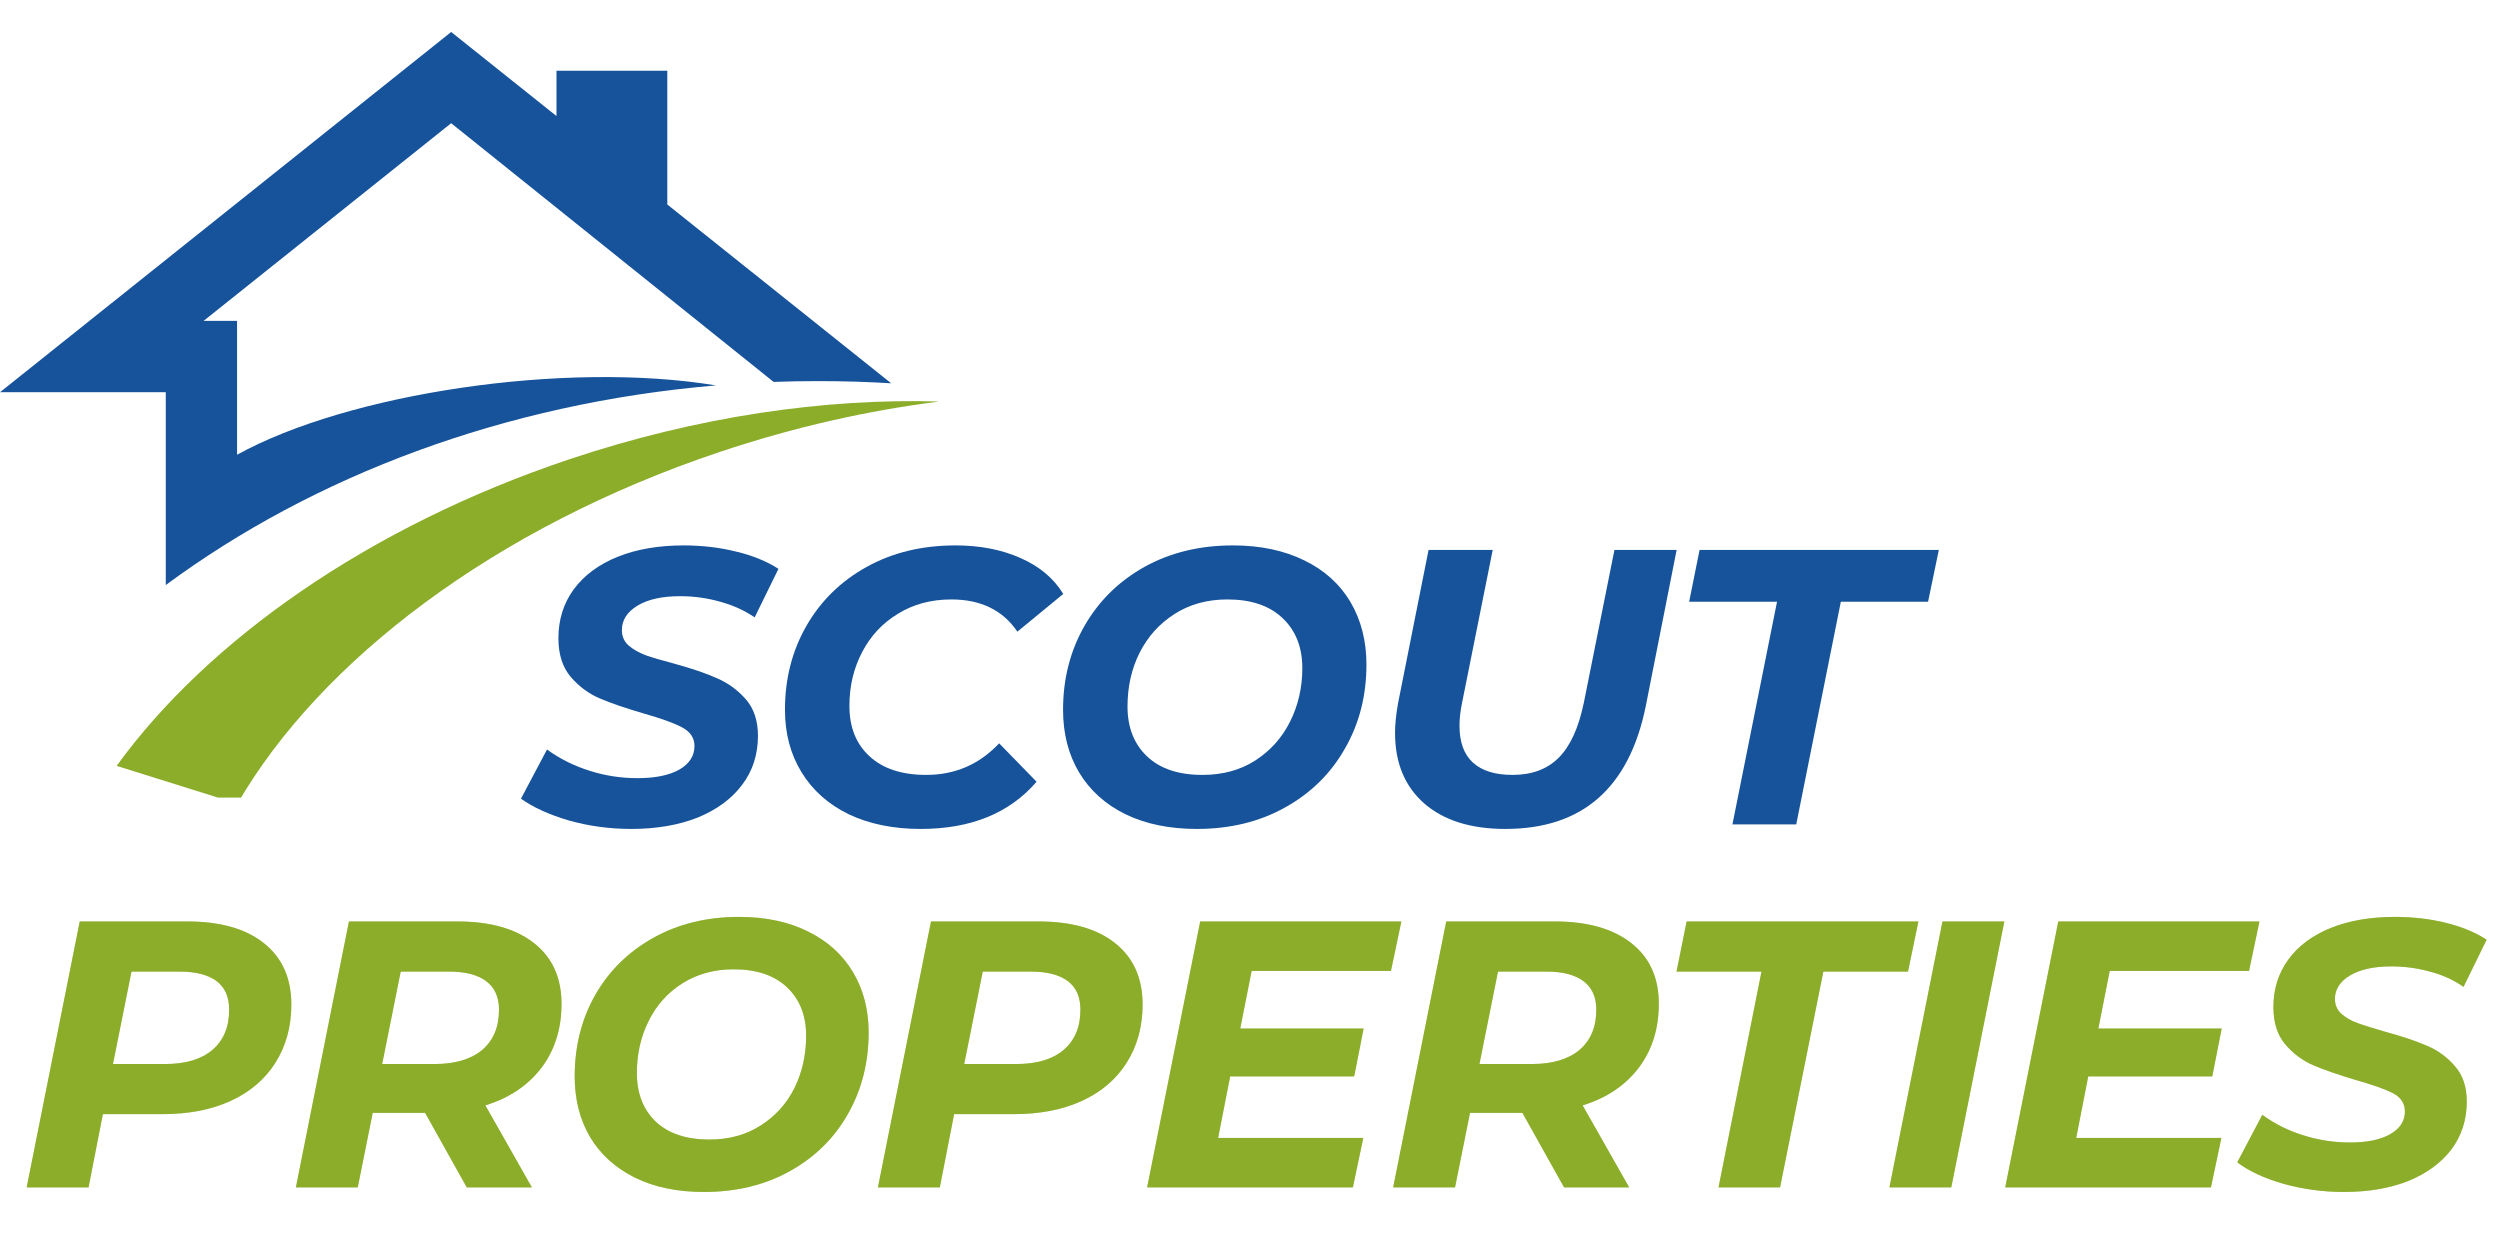
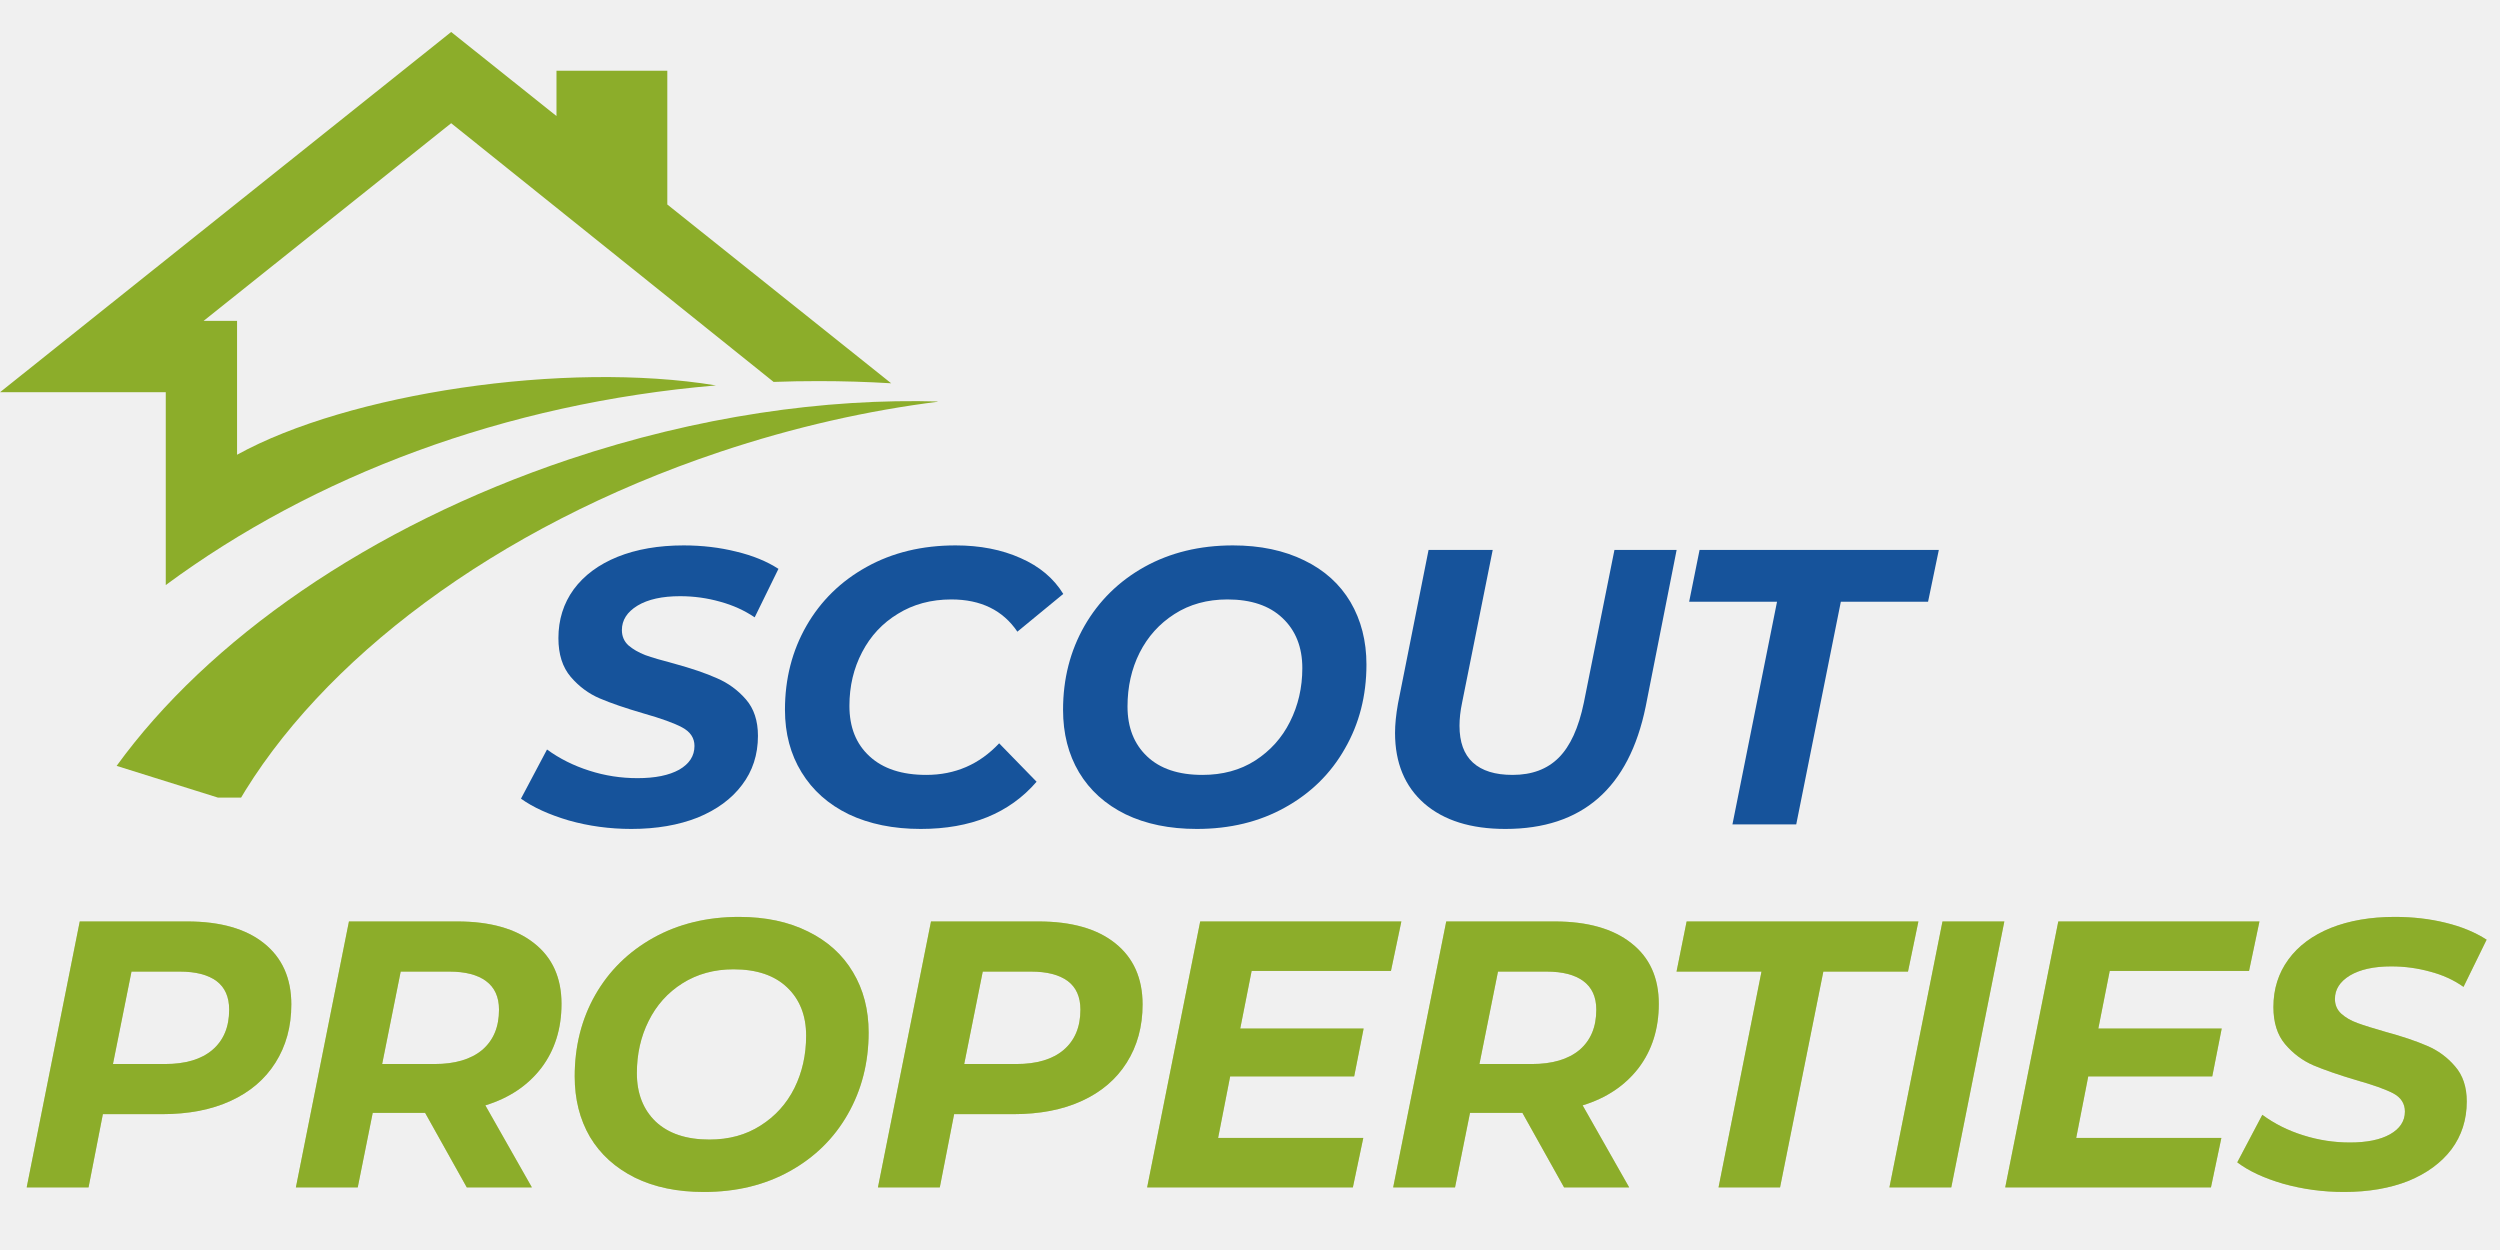
<svg xmlns="http://www.w3.org/2000/svg" width="160" zoomAndPan="magnify" viewBox="0 0 120 60" height="80" preserveAspectRatio="xMidYMid meet" version="1.0">
  <defs>
    <g />
-     <clipPath id="5fe71c7fba">
+     <clipPath id="5b1a5f484c">
      <path d="M 0 1.535 L 43 1.535 L 43 29 L 0 29 Z M 0 1.535 " clip-rule="nonzero" />
    </clipPath>
-     <clipPath id="d67164e457">
+     <clipPath id="5f0d38c44d">
      <path d="M 5 19 L 45 19 L 45 38.285 L 5 38.285 Z M 5 19 " clip-rule="nonzero" />
    </clipPath>
  </defs>
-   <rect x="-12" width="144" fill="#ffffff" y="-6" height="72" fill-opacity="1" />
-   <rect x="-12" width="144" fill="#ffffff" y="-6" height="72" fill-opacity="1" />
-   <g clip-path="url(#5fe71c7fba)">
-     <path fill="#16539b" d="M 21.656 1.535 L 26.711 5.57 L 26.711 3.395 L 32.031 3.395 L 32.031 9.816 L 42.777 18.398 C 41.625 18.328 40.457 18.293 39.281 18.293 C 38.562 18.293 37.844 18.305 37.133 18.332 L 21.656 5.914 L 9.773 15.402 L 11.379 15.402 L 11.379 21.828 C 16.699 18.887 27.117 17.305 34.367 18.5 C 24.219 19.359 15.051 22.84 7.957 28.082 L 7.957 18.824 L 0.004 18.824 Z M 21.656 1.535 " fill-opacity="1" fill-rule="evenodd" />
+   <g clip-path="url(#5b1a5f484c)">
+     <path fill="#8cad2a" d="M 21.656 1.535 L 26.711 5.57 L 26.711 3.395 L 32.031 3.395 L 32.031 9.816 L 42.777 18.398 C 41.625 18.328 40.457 18.293 39.281 18.293 C 38.562 18.293 37.844 18.305 37.133 18.332 L 21.656 5.914 L 9.773 15.402 L 11.379 15.402 L 11.379 21.828 C 16.699 18.887 27.117 17.305 34.367 18.5 C 24.219 19.359 15.051 22.84 7.957 28.082 L 7.957 18.824 L 0.004 18.824 Z M 21.656 1.535 " fill-opacity="1" fill-rule="evenodd" />
  </g>
-   <g clip-path="url(#d67164e457)">
+   <g clip-path="url(#5f0d38c44d)">
    <path fill="#8cad2a" d="M 27.348 22.039 C 33.48 19.988 39.586 19.109 45.102 19.273 C 41.668 19.699 38.117 20.5 34.555 21.691 C 23.734 25.312 15.355 31.73 11.398 38.578 L 5.598 36.762 C 9.957 30.75 17.68 25.277 27.348 22.039 Z M 27.348 22.039 " fill-opacity="1" fill-rule="evenodd" />
  </g>
  <g fill="#16539b" fill-opacity="1">
    <g transform="translate(25.16274, 39.57026)">
      <g>
        <path d="M 5.141 0.219 C 4.098 0.219 3.098 0.082 2.141 -0.188 C 1.191 -0.469 0.426 -0.816 -0.156 -1.234 L 1.094 -3.594 C 1.695 -3.156 2.375 -2.816 3.125 -2.578 C 3.875 -2.336 4.645 -2.219 5.438 -2.219 C 6.281 -2.219 6.945 -2.352 7.438 -2.625 C 7.926 -2.906 8.172 -3.285 8.172 -3.766 C 8.172 -4.148 7.973 -4.445 7.578 -4.656 C 7.191 -4.863 6.57 -5.086 5.719 -5.328 C 4.863 -5.578 4.164 -5.816 3.625 -6.047 C 3.094 -6.273 2.629 -6.617 2.234 -7.078 C 1.836 -7.547 1.641 -8.164 1.641 -8.938 C 1.641 -9.82 1.883 -10.602 2.375 -11.281 C 2.875 -11.957 3.578 -12.477 4.484 -12.844 C 5.391 -13.207 6.445 -13.391 7.656 -13.391 C 8.551 -13.391 9.391 -13.289 10.172 -13.094 C 10.961 -12.906 11.641 -12.629 12.203 -12.266 L 11.062 -9.938 C 10.57 -10.27 10.02 -10.52 9.406 -10.688 C 8.789 -10.863 8.148 -10.953 7.484 -10.953 C 6.617 -10.953 5.938 -10.801 5.438 -10.5 C 4.938 -10.195 4.688 -9.805 4.688 -9.328 C 4.688 -9.035 4.789 -8.789 5 -8.594 C 5.219 -8.406 5.488 -8.25 5.812 -8.125 C 6.133 -8.008 6.594 -7.875 7.188 -7.719 C 8.031 -7.488 8.719 -7.254 9.25 -7.016 C 9.789 -6.785 10.254 -6.445 10.641 -6 C 11.023 -5.562 11.219 -4.977 11.219 -4.25 C 11.219 -3.344 10.961 -2.555 10.453 -1.891 C 9.953 -1.223 9.242 -0.703 8.328 -0.328 C 7.41 0.035 6.348 0.219 5.141 0.219 Z M 5.141 0.219 " />
      </g>
    </g>
  </g>
  <g fill="#16539b" fill-opacity="1">
    <g transform="translate(36.72512, 39.57026)">
      <g>
        <path d="M 7.469 0.219 C 6.156 0.219 5.004 -0.016 4.016 -0.484 C 3.035 -0.961 2.281 -1.633 1.75 -2.5 C 1.219 -3.363 0.953 -4.363 0.953 -5.5 C 0.953 -6.988 1.297 -8.332 1.984 -9.531 C 2.672 -10.727 3.633 -11.672 4.875 -12.359 C 6.113 -13.047 7.535 -13.391 9.141 -13.391 C 10.316 -13.391 11.359 -13.188 12.266 -12.781 C 13.172 -12.383 13.852 -11.812 14.312 -11.062 L 12.109 -9.25 C 11.41 -10.281 10.352 -10.797 8.938 -10.797 C 7.969 -10.797 7.113 -10.566 6.375 -10.109 C 5.633 -9.66 5.062 -9.047 4.656 -8.266 C 4.25 -7.492 4.047 -6.633 4.047 -5.688 C 4.047 -4.664 4.367 -3.859 5.016 -3.266 C 5.66 -2.672 6.566 -2.375 7.734 -2.375 C 9.117 -2.375 10.285 -2.879 11.234 -3.891 L 13.031 -2.047 C 11.727 -0.535 9.875 0.219 7.469 0.219 Z M 7.469 0.219 " />
      </g>
    </g>
  </g>
  <g fill="#16539b" fill-opacity="1">
    <g transform="translate(50.07358, 39.57026)">
      <g>
        <path d="M 7.375 0.219 C 6.062 0.219 4.922 -0.016 3.953 -0.484 C 2.984 -0.961 2.238 -1.633 1.719 -2.5 C 1.207 -3.363 0.953 -4.363 0.953 -5.5 C 0.953 -6.988 1.297 -8.332 1.984 -9.531 C 2.672 -10.727 3.629 -11.672 4.859 -12.359 C 6.098 -13.047 7.516 -13.391 9.109 -13.391 C 10.422 -13.391 11.562 -13.148 12.531 -12.672 C 13.5 -12.203 14.238 -11.535 14.75 -10.672 C 15.258 -9.805 15.516 -8.805 15.516 -7.672 C 15.516 -6.18 15.172 -4.836 14.484 -3.641 C 13.805 -2.441 12.848 -1.5 11.609 -0.812 C 10.379 -0.125 8.969 0.219 7.375 0.219 Z M 7.641 -2.375 C 8.609 -2.375 9.453 -2.602 10.172 -3.062 C 10.898 -3.531 11.457 -4.148 11.844 -4.922 C 12.238 -5.703 12.438 -6.562 12.438 -7.5 C 12.438 -8.508 12.117 -9.312 11.484 -9.906 C 10.859 -10.5 9.977 -10.797 8.844 -10.797 C 7.875 -10.797 7.023 -10.562 6.297 -10.094 C 5.578 -9.633 5.02 -9.016 4.625 -8.234 C 4.238 -7.461 4.047 -6.602 4.047 -5.656 C 4.047 -4.656 4.359 -3.859 4.984 -3.266 C 5.609 -2.672 6.492 -2.375 7.641 -2.375 Z M 7.641 -2.375 " />
      </g>
    </g>
  </g>
  <g fill="#16539b" fill-opacity="1">
    <g transform="translate(65.50895, 39.57026)">
      <g>
        <path d="M 6.75 0.219 C 5.094 0.219 3.797 -0.188 2.859 -1 C 1.922 -1.82 1.453 -2.953 1.453 -4.391 C 1.453 -4.797 1.5 -5.266 1.594 -5.797 L 3.062 -13.172 L 6.141 -13.172 L 4.672 -5.844 C 4.586 -5.438 4.547 -5.066 4.547 -4.734 C 4.547 -3.953 4.758 -3.363 5.188 -2.969 C 5.625 -2.57 6.258 -2.375 7.094 -2.375 C 8.02 -2.375 8.758 -2.648 9.312 -3.203 C 9.863 -3.754 10.266 -4.633 10.516 -5.844 L 11.984 -13.172 L 14.969 -13.172 L 13.484 -5.656 C 12.68 -1.738 10.438 0.219 6.75 0.219 Z M 6.75 0.219 " />
      </g>
    </g>
  </g>
  <g fill="#16539b" fill-opacity="1">
    <g transform="translate(79.89146, 39.57026)">
      <g>
        <path d="M 5.406 -10.688 L 1.188 -10.688 L 1.688 -13.172 L 13.172 -13.172 L 12.656 -10.688 L 8.469 -10.688 L 6.328 0 L 3.266 0 Z M 5.406 -10.688 " />
      </g>
    </g>
  </g>
  <g fill="#8cad2a" fill-opacity="0.4">
    <g transform="translate(0.75, 56.99556)">
      <g>
        <path d="M 8.234 -12.766 C 9.828 -12.766 11.055 -12.414 11.922 -11.719 C 12.797 -11.02 13.234 -10.039 13.234 -8.781 C 13.234 -7.719 12.977 -6.785 12.469 -5.984 C 11.969 -5.191 11.254 -4.582 10.328 -4.156 C 9.398 -3.727 8.301 -3.516 7.031 -3.516 L 4.188 -3.516 L 3.5 0 L 0.531 0 L 3.078 -12.766 Z M 7.172 -5.922 C 8.148 -5.922 8.906 -6.145 9.438 -6.594 C 9.977 -7.051 10.25 -7.695 10.25 -8.531 C 10.25 -9.145 10.047 -9.602 9.641 -9.906 C 9.234 -10.207 8.645 -10.359 7.875 -10.359 L 5.562 -10.359 L 4.672 -5.922 Z M 7.172 -5.922 " />
      </g>
    </g>
  </g>
  <g fill="#8cad2a" fill-opacity="0.4">
    <g transform="translate(13.67146, 56.99556)">
      <g>
        <path d="M 13.281 -8.812 C 13.281 -7.613 12.957 -6.586 12.312 -5.734 C 11.664 -4.891 10.77 -4.289 9.625 -3.938 L 11.859 0 L 8.734 0 L 6.734 -3.578 L 4.219 -3.578 L 3.5 0 L 0.531 0 L 3.078 -12.766 L 8.281 -12.766 C 9.863 -12.766 11.094 -12.414 11.969 -11.719 C 12.844 -11.031 13.281 -10.062 13.281 -8.812 Z M 7.188 -5.922 C 8.164 -5.922 8.926 -6.145 9.469 -6.594 C 10.008 -7.051 10.281 -7.695 10.281 -8.531 C 10.281 -9.145 10.07 -9.602 9.656 -9.906 C 9.25 -10.207 8.66 -10.359 7.891 -10.359 L 5.562 -10.359 L 4.672 -5.922 Z M 7.188 -5.922 " />
      </g>
    </g>
  </g>
  <g fill="#8cad2a" fill-opacity="0.4">
    <g transform="translate(26.64758, 56.99556)">
      <g>
        <path d="M 7.141 0.219 C 5.867 0.219 4.766 -0.008 3.828 -0.469 C 2.891 -0.938 2.172 -1.586 1.672 -2.422 C 1.18 -3.266 0.938 -4.234 0.938 -5.328 C 0.938 -6.773 1.266 -8.078 1.922 -9.234 C 2.586 -10.398 3.52 -11.316 4.719 -11.984 C 5.914 -12.648 7.285 -12.984 8.828 -12.984 C 10.098 -12.984 11.203 -12.75 12.141 -12.281 C 13.078 -11.82 13.797 -11.172 14.297 -10.328 C 14.797 -9.492 15.047 -8.531 15.047 -7.438 C 15.047 -5.988 14.711 -4.68 14.047 -3.516 C 13.391 -2.359 12.461 -1.445 11.266 -0.781 C 10.066 -0.113 8.691 0.219 7.141 0.219 Z M 7.406 -2.297 C 8.344 -2.297 9.16 -2.52 9.859 -2.969 C 10.566 -3.414 11.109 -4.016 11.484 -4.766 C 11.859 -5.523 12.047 -6.363 12.047 -7.281 C 12.047 -8.25 11.742 -9.02 11.141 -9.594 C 10.535 -10.176 9.676 -10.469 8.562 -10.469 C 7.633 -10.469 6.816 -10.242 6.109 -9.797 C 5.398 -9.348 4.859 -8.742 4.484 -7.984 C 4.109 -7.234 3.922 -6.398 3.922 -5.484 C 3.922 -4.516 4.223 -3.738 4.828 -3.156 C 5.441 -2.582 6.301 -2.297 7.406 -2.297 Z M 7.406 -2.297 " />
      </g>
    </g>
  </g>
  <g fill="#8cad2a" fill-opacity="0.4">
    <g transform="translate(41.61025, 56.99556)">
      <g>
        <path d="M 8.234 -12.766 C 9.828 -12.766 11.055 -12.414 11.922 -11.719 C 12.797 -11.02 13.234 -10.039 13.234 -8.781 C 13.234 -7.719 12.977 -6.785 12.469 -5.984 C 11.969 -5.191 11.254 -4.582 10.328 -4.156 C 9.398 -3.727 8.301 -3.516 7.031 -3.516 L 4.188 -3.516 L 3.5 0 L 0.531 0 L 3.078 -12.766 Z M 7.172 -5.922 C 8.148 -5.922 8.906 -6.145 9.438 -6.594 C 9.977 -7.051 10.25 -7.695 10.25 -8.531 C 10.25 -9.145 10.047 -9.602 9.641 -9.906 C 9.234 -10.207 8.645 -10.359 7.875 -10.359 L 5.562 -10.359 L 4.672 -5.922 Z M 7.172 -5.922 " />
      </g>
    </g>
  </g>
  <g fill="#8cad2a" fill-opacity="0.4">
    <g transform="translate(54.53171, 56.99556)">
      <g>
        <path d="M 5.547 -10.391 L 5 -7.625 L 10.922 -7.625 L 10.469 -5.328 L 4.516 -5.328 L 3.938 -2.375 L 10.906 -2.375 L 10.406 0 L 0.531 0 L 3.078 -12.766 L 12.734 -12.766 L 12.234 -10.391 Z M 5.547 -10.391 " />
      </g>
    </g>
  </g>
  <g fill="#8cad2a" fill-opacity="0.4">
    <g transform="translate(66.34143, 56.99556)">
      <g>
        <path d="M 13.281 -8.812 C 13.281 -7.613 12.957 -6.586 12.312 -5.734 C 11.664 -4.891 10.77 -4.289 9.625 -3.938 L 11.859 0 L 8.734 0 L 6.734 -3.578 L 4.219 -3.578 L 3.5 0 L 0.531 0 L 3.078 -12.766 L 8.281 -12.766 C 9.863 -12.766 11.094 -12.414 11.969 -11.719 C 12.844 -11.031 13.281 -10.062 13.281 -8.812 Z M 7.188 -5.922 C 8.164 -5.922 8.926 -6.145 9.469 -6.594 C 10.008 -7.051 10.281 -7.695 10.281 -8.531 C 10.281 -9.145 10.07 -9.602 9.656 -9.906 C 9.25 -10.207 8.66 -10.359 7.891 -10.359 L 5.562 -10.359 L 4.672 -5.922 Z M 7.188 -5.922 " />
      </g>
    </g>
  </g>
  <g fill="#8cad2a" fill-opacity="0.4">
    <g transform="translate(79.31756, 56.99556)">
      <g>
        <path d="M 5.234 -10.359 L 1.156 -10.359 L 1.641 -12.766 L 12.766 -12.766 L 12.266 -10.359 L 8.203 -10.359 L 6.125 0 L 3.172 0 Z M 5.234 -10.359 " />
      </g>
    </g>
  </g>
  <g fill="#8cad2a" fill-opacity="0.4">
    <g transform="translate(90.16134, 56.99556)">
      <g>
        <path d="M 3.078 -12.766 L 6.047 -12.766 L 3.5 0 L 0.531 0 Z M 3.078 -12.766 " />
      </g>
    </g>
  </g>
  <g fill="#8cad2a" fill-opacity="0.4">
    <g transform="translate(95.71983, 56.99556)">
      <g>
        <path d="M 5.547 -10.391 L 5 -7.625 L 10.922 -7.625 L 10.469 -5.328 L 4.516 -5.328 L 3.938 -2.375 L 10.906 -2.375 L 10.406 0 L 0.531 0 L 3.078 -12.766 L 12.734 -12.766 L 12.234 -10.391 Z M 5.547 -10.391 " />
      </g>
    </g>
  </g>
  <g fill="#8cad2a" fill-opacity="0.4">
    <g transform="translate(107.5296, 56.99556)">
      <g>
        <path d="M 4.984 0.219 C 3.973 0.219 3.004 0.086 2.078 -0.172 C 1.148 -0.441 0.41 -0.785 -0.141 -1.203 L 1.062 -3.484 C 1.645 -3.055 2.301 -2.727 3.031 -2.5 C 3.758 -2.27 4.504 -2.156 5.266 -2.156 C 6.078 -2.156 6.719 -2.285 7.188 -2.547 C 7.664 -2.816 7.906 -3.18 7.906 -3.641 C 7.906 -4.023 7.719 -4.316 7.344 -4.516 C 6.969 -4.711 6.367 -4.926 5.547 -5.156 C 4.711 -5.406 4.035 -5.641 3.516 -5.859 C 2.992 -6.086 2.539 -6.426 2.156 -6.875 C 1.781 -7.32 1.594 -7.914 1.594 -8.656 C 1.594 -9.52 1.832 -10.281 2.312 -10.938 C 2.789 -11.594 3.469 -12.098 4.344 -12.453 C 5.227 -12.805 6.254 -12.984 7.422 -12.984 C 8.285 -12.984 9.098 -12.891 9.859 -12.703 C 10.629 -12.516 11.285 -12.242 11.828 -11.891 L 10.719 -9.625 C 10.25 -9.957 9.711 -10.203 9.109 -10.359 C 8.516 -10.523 7.895 -10.609 7.25 -10.609 C 6.414 -10.609 5.754 -10.461 5.266 -10.172 C 4.785 -9.879 4.547 -9.504 4.547 -9.047 C 4.547 -8.766 4.645 -8.531 4.844 -8.344 C 5.051 -8.156 5.312 -8.004 5.625 -7.891 C 5.945 -7.773 6.395 -7.633 6.969 -7.469 C 7.781 -7.25 8.445 -7.023 8.969 -6.797 C 9.488 -6.578 9.938 -6.25 10.312 -5.812 C 10.688 -5.383 10.875 -4.82 10.875 -4.125 C 10.875 -3.25 10.629 -2.484 10.141 -1.828 C 9.648 -1.18 8.961 -0.676 8.078 -0.312 C 7.191 0.039 6.16 0.219 4.984 0.219 Z M 4.984 0.219 " />
      </g>
    </g>
  </g>
  <g fill="#8cad2a" fill-opacity="1">
    <g transform="translate(0.75, 56.99556)">
      <g>
        <path d="M 8.234 -12.766 C 9.828 -12.766 11.055 -12.414 11.922 -11.719 C 12.797 -11.02 13.234 -10.039 13.234 -8.781 C 13.234 -7.719 12.977 -6.785 12.469 -5.984 C 11.969 -5.191 11.254 -4.582 10.328 -4.156 C 9.398 -3.727 8.301 -3.516 7.031 -3.516 L 4.188 -3.516 L 3.5 0 L 0.531 0 L 3.078 -12.766 Z M 7.172 -5.922 C 8.148 -5.922 8.906 -6.145 9.438 -6.594 C 9.977 -7.051 10.25 -7.695 10.25 -8.531 C 10.25 -9.145 10.047 -9.602 9.641 -9.906 C 9.234 -10.207 8.645 -10.359 7.875 -10.359 L 5.562 -10.359 L 4.672 -5.922 Z M 7.172 -5.922 " />
      </g>
    </g>
  </g>
  <g fill="#8cad2a" fill-opacity="1">
    <g transform="translate(13.67146, 56.99556)">
      <g>
        <path d="M 13.281 -8.812 C 13.281 -7.613 12.957 -6.586 12.312 -5.734 C 11.664 -4.891 10.77 -4.289 9.625 -3.938 L 11.859 0 L 8.734 0 L 6.734 -3.578 L 4.219 -3.578 L 3.5 0 L 0.531 0 L 3.078 -12.766 L 8.281 -12.766 C 9.863 -12.766 11.094 -12.414 11.969 -11.719 C 12.844 -11.031 13.281 -10.062 13.281 -8.812 Z M 7.188 -5.922 C 8.164 -5.922 8.926 -6.145 9.469 -6.594 C 10.008 -7.051 10.281 -7.695 10.281 -8.531 C 10.281 -9.145 10.07 -9.602 9.656 -9.906 C 9.25 -10.207 8.66 -10.359 7.891 -10.359 L 5.562 -10.359 L 4.672 -5.922 Z M 7.188 -5.922 " />
      </g>
    </g>
  </g>
  <g fill="#8cad2a" fill-opacity="1">
    <g transform="translate(26.64758, 56.99556)">
      <g>
        <path d="M 7.141 0.219 C 5.867 0.219 4.766 -0.008 3.828 -0.469 C 2.891 -0.938 2.172 -1.586 1.672 -2.422 C 1.18 -3.266 0.938 -4.234 0.938 -5.328 C 0.938 -6.773 1.266 -8.078 1.922 -9.234 C 2.586 -10.398 3.52 -11.316 4.719 -11.984 C 5.914 -12.648 7.285 -12.984 8.828 -12.984 C 10.098 -12.984 11.203 -12.75 12.141 -12.281 C 13.078 -11.82 13.797 -11.172 14.297 -10.328 C 14.797 -9.492 15.047 -8.531 15.047 -7.438 C 15.047 -5.988 14.711 -4.68 14.047 -3.516 C 13.391 -2.359 12.461 -1.445 11.266 -0.781 C 10.066 -0.113 8.691 0.219 7.141 0.219 Z M 7.406 -2.297 C 8.344 -2.297 9.16 -2.52 9.859 -2.969 C 10.566 -3.414 11.109 -4.016 11.484 -4.766 C 11.859 -5.523 12.047 -6.363 12.047 -7.281 C 12.047 -8.25 11.742 -9.02 11.141 -9.594 C 10.535 -10.176 9.676 -10.469 8.562 -10.469 C 7.633 -10.469 6.816 -10.242 6.109 -9.797 C 5.398 -9.348 4.859 -8.742 4.484 -7.984 C 4.109 -7.234 3.922 -6.398 3.922 -5.484 C 3.922 -4.516 4.223 -3.738 4.828 -3.156 C 5.441 -2.582 6.301 -2.297 7.406 -2.297 Z M 7.406 -2.297 " />
      </g>
    </g>
  </g>
  <g fill="#8cad2a" fill-opacity="1">
    <g transform="translate(41.61025, 56.99556)">
      <g>
        <path d="M 8.234 -12.766 C 9.828 -12.766 11.055 -12.414 11.922 -11.719 C 12.797 -11.02 13.234 -10.039 13.234 -8.781 C 13.234 -7.719 12.977 -6.785 12.469 -5.984 C 11.969 -5.191 11.254 -4.582 10.328 -4.156 C 9.398 -3.727 8.301 -3.516 7.031 -3.516 L 4.188 -3.516 L 3.5 0 L 0.531 0 L 3.078 -12.766 Z M 7.172 -5.922 C 8.148 -5.922 8.906 -6.145 9.438 -6.594 C 9.977 -7.051 10.25 -7.695 10.25 -8.531 C 10.25 -9.145 10.047 -9.602 9.641 -9.906 C 9.234 -10.207 8.645 -10.359 7.875 -10.359 L 5.562 -10.359 L 4.672 -5.922 Z M 7.172 -5.922 " />
      </g>
    </g>
  </g>
  <g fill="#8cad2a" fill-opacity="1">
    <g transform="translate(54.53171, 56.99556)">
      <g>
        <path d="M 5.547 -10.391 L 5 -7.625 L 10.922 -7.625 L 10.469 -5.328 L 4.516 -5.328 L 3.938 -2.375 L 10.906 -2.375 L 10.406 0 L 0.531 0 L 3.078 -12.766 L 12.734 -12.766 L 12.234 -10.391 Z M 5.547 -10.391 " />
      </g>
    </g>
  </g>
  <g fill="#8cad2a" fill-opacity="1">
    <g transform="translate(66.34143, 56.99556)">
      <g>
        <path d="M 13.281 -8.812 C 13.281 -7.613 12.957 -6.586 12.312 -5.734 C 11.664 -4.891 10.77 -4.289 9.625 -3.938 L 11.859 0 L 8.734 0 L 6.734 -3.578 L 4.219 -3.578 L 3.5 0 L 0.531 0 L 3.078 -12.766 L 8.281 -12.766 C 9.863 -12.766 11.094 -12.414 11.969 -11.719 C 12.844 -11.031 13.281 -10.062 13.281 -8.812 Z M 7.188 -5.922 C 8.164 -5.922 8.926 -6.145 9.469 -6.594 C 10.008 -7.051 10.281 -7.695 10.281 -8.531 C 10.281 -9.145 10.07 -9.602 9.656 -9.906 C 9.25 -10.207 8.66 -10.359 7.891 -10.359 L 5.562 -10.359 L 4.672 -5.922 Z M 7.188 -5.922 " />
      </g>
    </g>
  </g>
  <g fill="#8cad2a" fill-opacity="1">
    <g transform="translate(79.31756, 56.99556)">
      <g>
        <path d="M 5.234 -10.359 L 1.156 -10.359 L 1.641 -12.766 L 12.766 -12.766 L 12.266 -10.359 L 8.203 -10.359 L 6.125 0 L 3.172 0 Z M 5.234 -10.359 " />
      </g>
    </g>
  </g>
  <g fill="#8cad2a" fill-opacity="1">
    <g transform="translate(90.16134, 56.99556)">
      <g>
        <path d="M 3.078 -12.766 L 6.047 -12.766 L 3.5 0 L 0.531 0 Z M 3.078 -12.766 " />
      </g>
    </g>
  </g>
  <g fill="#8cad2a" fill-opacity="1">
    <g transform="translate(95.71983, 56.99556)">
      <g>
        <path d="M 5.547 -10.391 L 5 -7.625 L 10.922 -7.625 L 10.469 -5.328 L 4.516 -5.328 L 3.938 -2.375 L 10.906 -2.375 L 10.406 0 L 0.531 0 L 3.078 -12.766 L 12.734 -12.766 L 12.234 -10.391 Z M 5.547 -10.391 " />
      </g>
    </g>
  </g>
  <g fill="#8cad2a" fill-opacity="1">
    <g transform="translate(107.5296, 56.99556)">
      <g>
        <path d="M 4.984 0.219 C 3.973 0.219 3.004 0.086 2.078 -0.172 C 1.148 -0.441 0.41 -0.785 -0.141 -1.203 L 1.062 -3.484 C 1.645 -3.055 2.301 -2.727 3.031 -2.5 C 3.758 -2.27 4.504 -2.156 5.266 -2.156 C 6.078 -2.156 6.719 -2.285 7.188 -2.547 C 7.664 -2.816 7.906 -3.18 7.906 -3.641 C 7.906 -4.023 7.719 -4.316 7.344 -4.516 C 6.969 -4.711 6.367 -4.926 5.547 -5.156 C 4.711 -5.406 4.035 -5.641 3.516 -5.859 C 2.992 -6.086 2.539 -6.426 2.156 -6.875 C 1.781 -7.32 1.594 -7.914 1.594 -8.656 C 1.594 -9.52 1.832 -10.281 2.312 -10.938 C 2.789 -11.594 3.469 -12.098 4.344 -12.453 C 5.227 -12.805 6.254 -12.984 7.422 -12.984 C 8.285 -12.984 9.098 -12.891 9.859 -12.703 C 10.629 -12.516 11.285 -12.242 11.828 -11.891 L 10.719 -9.625 C 10.25 -9.957 9.711 -10.203 9.109 -10.359 C 8.516 -10.523 7.895 -10.609 7.25 -10.609 C 6.414 -10.609 5.754 -10.461 5.266 -10.172 C 4.785 -9.879 4.547 -9.504 4.547 -9.047 C 4.547 -8.766 4.645 -8.531 4.844 -8.344 C 5.051 -8.156 5.312 -8.004 5.625 -7.891 C 5.945 -7.773 6.395 -7.633 6.969 -7.469 C 7.781 -7.25 8.445 -7.023 8.969 -6.797 C 9.488 -6.578 9.938 -6.25 10.312 -5.812 C 10.688 -5.383 10.875 -4.82 10.875 -4.125 C 10.875 -3.25 10.629 -2.484 10.141 -1.828 C 9.648 -1.18 8.961 -0.676 8.078 -0.312 C 7.191 0.039 6.16 0.219 4.984 0.219 Z M 4.984 0.219 " />
      </g>
    </g>
  </g>
</svg>
